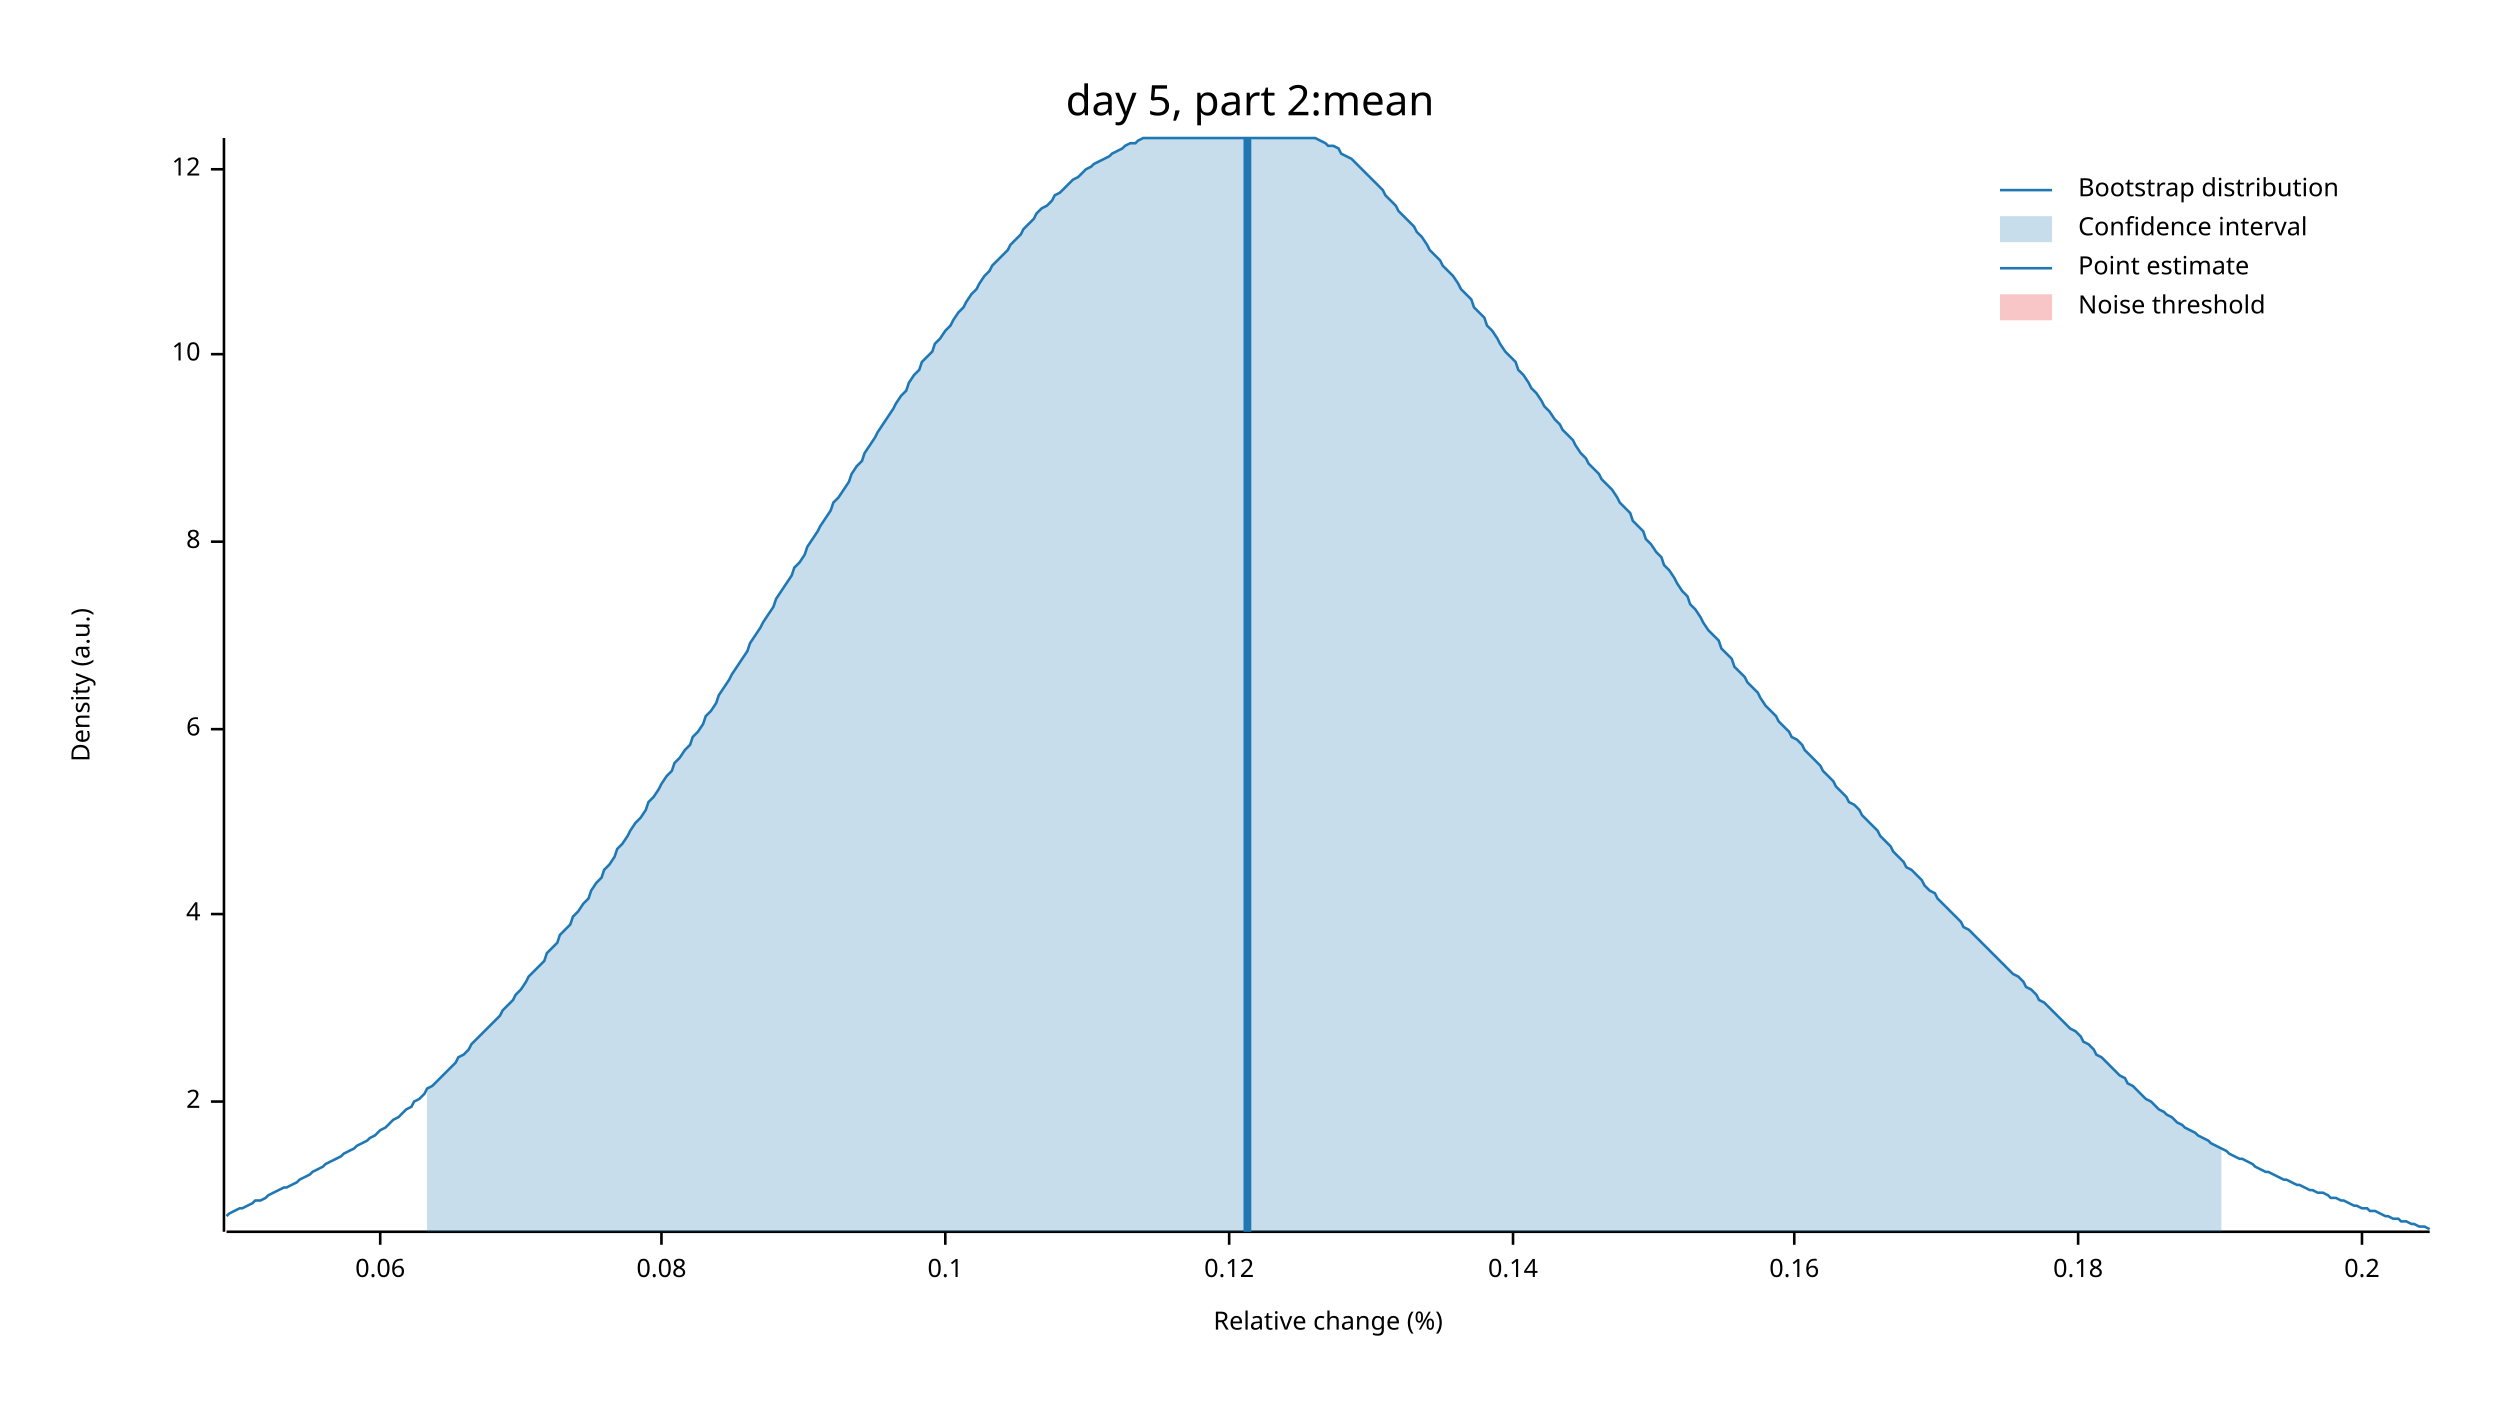
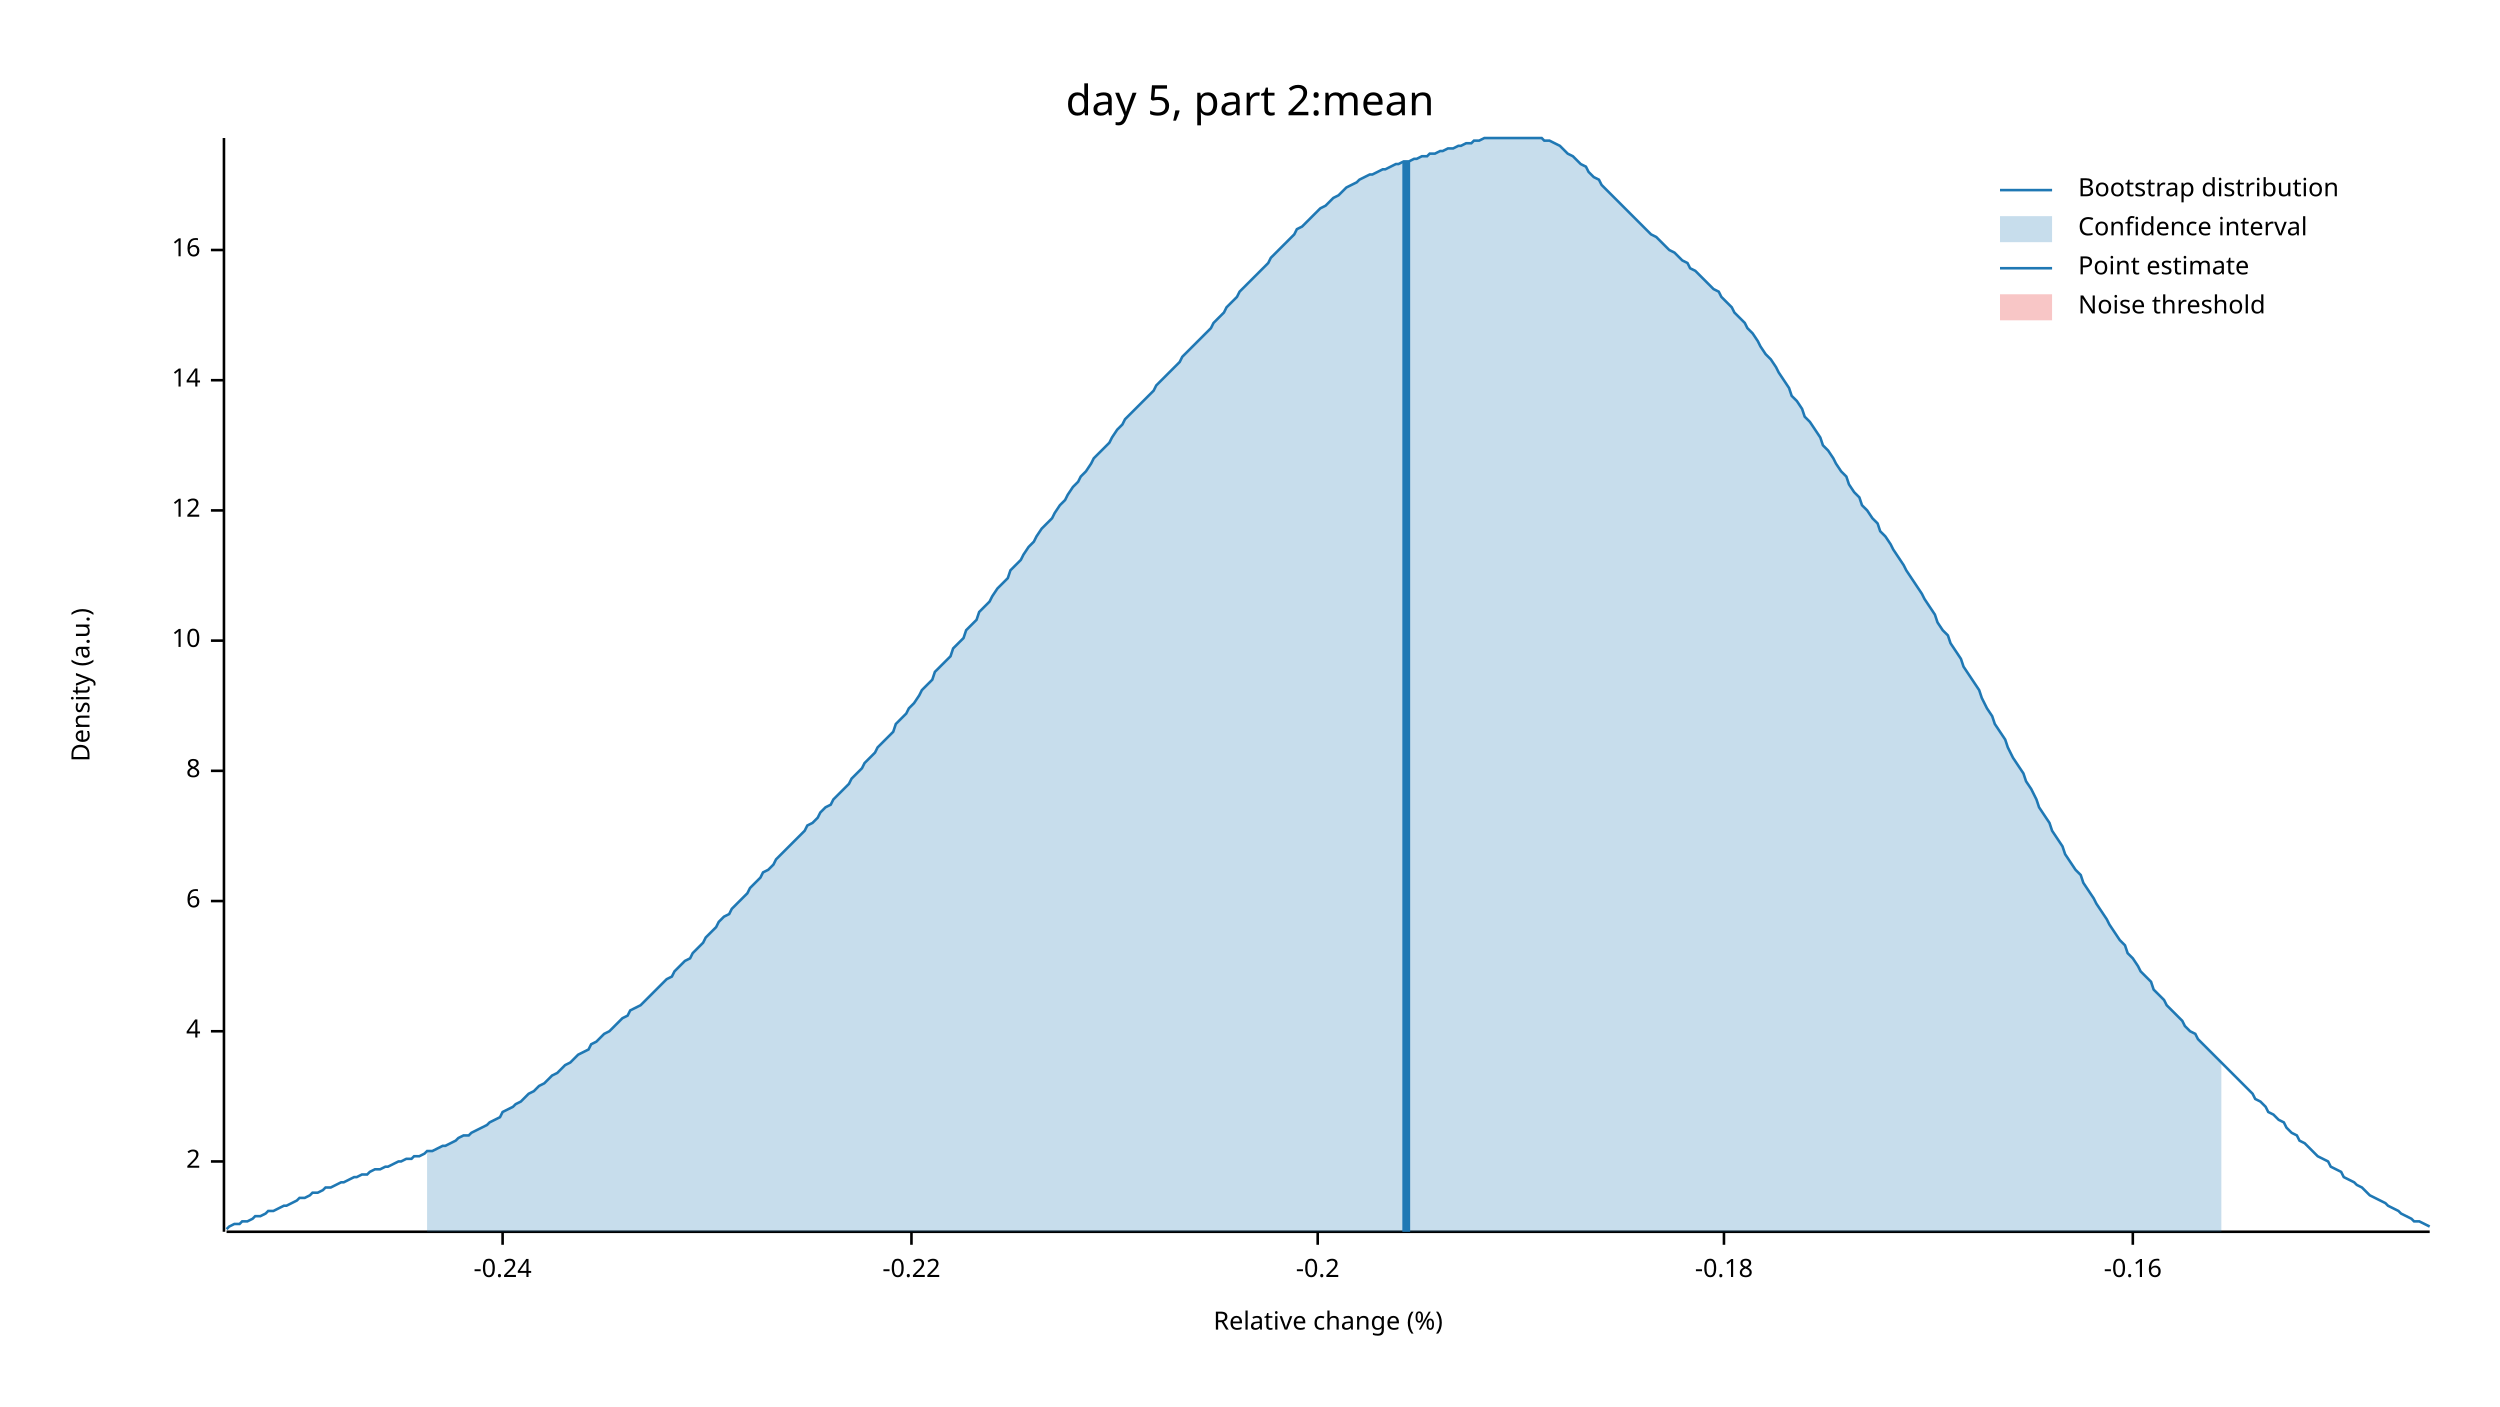
<svg xmlns="http://www.w3.org/2000/svg" width="960" height="540" viewBox="0 0 960 540">
  <text x="480" y="32" dy="0.76em" text-anchor="middle" font-family="sans-serif" font-size="16.129" opacity="1" fill="#000000">
day 5, part 2:mean
</text>
  <text x="27" y="263" dy="0.76em" text-anchor="middle" font-family="sans-serif" font-size="9.677" opacity="1" fill="#000000" transform="rotate(270, 27, 263)">
Density (a.u.)
</text>
  <text x="510" y="513" dy="-0.5ex" text-anchor="middle" font-family="sans-serif" font-size="9.677" opacity="1" fill="#000000">
Relative change (%)
</text>
  <polyline fill="none" opacity="1" stroke="#000000" stroke-width="1" points="86,53 86,473 " />
-   <text x="77" y="423" dy="0.5ex" text-anchor="end" font-family="sans-serif" font-size="9.677" opacity="1" fill="#000000">
+   <text x="77" y="446" dy="0.5ex" text-anchor="end" font-family="sans-serif" font-size="9.677" opacity="1" fill="#000000">
2
</text>
-   <polyline fill="none" opacity="1" stroke="#000000" stroke-width="1" points="81,423 86,423 " />
-   <text x="77" y="351" dy="0.5ex" text-anchor="end" font-family="sans-serif" font-size="9.677" opacity="1" fill="#000000">
+   <polyline fill="none" opacity="1" stroke="#000000" stroke-width="1" points="81,446 86,446 " />
+   <text x="77" y="396" dy="0.5ex" text-anchor="end" font-family="sans-serif" font-size="9.677" opacity="1" fill="#000000">
4
</text>
-   <polyline fill="none" opacity="1" stroke="#000000" stroke-width="1" points="81,351 86,351 " />
-   <text x="77" y="280" dy="0.5ex" text-anchor="end" font-family="sans-serif" font-size="9.677" opacity="1" fill="#000000">
+   <polyline fill="none" opacity="1" stroke="#000000" stroke-width="1" points="81,396 86,396 " />
+   <text x="77" y="346" dy="0.5ex" text-anchor="end" font-family="sans-serif" font-size="9.677" opacity="1" fill="#000000">
6
</text>
-   <polyline fill="none" opacity="1" stroke="#000000" stroke-width="1" points="81,280 86,280 " />
-   <text x="77" y="208" dy="0.5ex" text-anchor="end" font-family="sans-serif" font-size="9.677" opacity="1" fill="#000000">
+   <polyline fill="none" opacity="1" stroke="#000000" stroke-width="1" points="81,346 86,346 " />
+   <text x="77" y="296" dy="0.5ex" text-anchor="end" font-family="sans-serif" font-size="9.677" opacity="1" fill="#000000">
8
</text>
-   <polyline fill="none" opacity="1" stroke="#000000" stroke-width="1" points="81,208 86,208 " />
-   <text x="77" y="136" dy="0.5ex" text-anchor="end" font-family="sans-serif" font-size="9.677" opacity="1" fill="#000000">
+   <polyline fill="none" opacity="1" stroke="#000000" stroke-width="1" points="81,296 86,296 " />
+   <text x="77" y="246" dy="0.5ex" text-anchor="end" font-family="sans-serif" font-size="9.677" opacity="1" fill="#000000">
10
</text>
-   <polyline fill="none" opacity="1" stroke="#000000" stroke-width="1" points="81,136 86,136 " />
-   <text x="77" y="65" dy="0.5ex" text-anchor="end" font-family="sans-serif" font-size="9.677" opacity="1" fill="#000000">
+   <polyline fill="none" opacity="1" stroke="#000000" stroke-width="1" points="81,246 86,246 " />
+   <text x="77" y="196" dy="0.5ex" text-anchor="end" font-family="sans-serif" font-size="9.677" opacity="1" fill="#000000">
12
</text>
-   <polyline fill="none" opacity="1" stroke="#000000" stroke-width="1" points="81,65 86,65 " />
+   <polyline fill="none" opacity="1" stroke="#000000" stroke-width="1" points="81,196 86,196 " />
+   <text x="77" y="146" dy="0.5ex" text-anchor="end" font-family="sans-serif" font-size="9.677" opacity="1" fill="#000000">
+ 14
+ </text>
+   <polyline fill="none" opacity="1" stroke="#000000" stroke-width="1" points="81,146 86,146 " />
+   <text x="77" y="96" dy="0.5ex" text-anchor="end" font-family="sans-serif" font-size="9.677" opacity="1" fill="#000000">
+ 16
+ </text>
+   <polyline fill="none" opacity="1" stroke="#000000" stroke-width="1" points="81,96 86,96 " />
  <polyline fill="none" opacity="1" stroke="#000000" stroke-width="1" points="87,473 933,473 " />
-   <text x="146" y="483" dy="0.76em" text-anchor="middle" font-family="sans-serif" font-size="9.677" opacity="1" fill="#000000">
- 0.06
+   <text x="193" y="483" dy="0.76em" text-anchor="middle" font-family="sans-serif" font-size="9.677" opacity="1" fill="#000000">
+ -0.24
</text>
-   <polyline fill="none" opacity="1" stroke="#000000" stroke-width="1" points="146,473 146,478 " />
-   <text x="254" y="483" dy="0.76em" text-anchor="middle" font-family="sans-serif" font-size="9.677" opacity="1" fill="#000000">
- 0.08
+   <polyline fill="none" opacity="1" stroke="#000000" stroke-width="1" points="193,473 193,478 " />
+   <text x="350" y="483" dy="0.76em" text-anchor="middle" font-family="sans-serif" font-size="9.677" opacity="1" fill="#000000">
+ -0.22
</text>
-   <polyline fill="none" opacity="1" stroke="#000000" stroke-width="1" points="254,473 254,478 " />
-   <text x="363" y="483" dy="0.76em" text-anchor="middle" font-family="sans-serif" font-size="9.677" opacity="1" fill="#000000">
- 0.1
+   <polyline fill="none" opacity="1" stroke="#000000" stroke-width="1" points="350,473 350,478 " />
+   <text x="506" y="483" dy="0.76em" text-anchor="middle" font-family="sans-serif" font-size="9.677" opacity="1" fill="#000000">
+ -0.2
</text>
-   <polyline fill="none" opacity="1" stroke="#000000" stroke-width="1" points="363,473 363,478 " />
-   <text x="472" y="483" dy="0.76em" text-anchor="middle" font-family="sans-serif" font-size="9.677" opacity="1" fill="#000000">
- 0.12
+   <polyline fill="none" opacity="1" stroke="#000000" stroke-width="1" points="506,473 506,478 " />
+   <text x="662" y="483" dy="0.76em" text-anchor="middle" font-family="sans-serif" font-size="9.677" opacity="1" fill="#000000">
+ -0.18
</text>
-   <polyline fill="none" opacity="1" stroke="#000000" stroke-width="1" points="472,473 472,478 " />
-   <text x="581" y="483" dy="0.76em" text-anchor="middle" font-family="sans-serif" font-size="9.677" opacity="1" fill="#000000">
- 0.14
+   <polyline fill="none" opacity="1" stroke="#000000" stroke-width="1" points="662,473 662,478 " />
+   <text x="819" y="483" dy="0.76em" text-anchor="middle" font-family="sans-serif" font-size="9.677" opacity="1" fill="#000000">
+ -0.16
</text>
-   <polyline fill="none" opacity="1" stroke="#000000" stroke-width="1" points="581,473 581,478 " />
-   <text x="689" y="483" dy="0.76em" text-anchor="middle" font-family="sans-serif" font-size="9.677" opacity="1" fill="#000000">
- 0.16
- </text>
-   <polyline fill="none" opacity="1" stroke="#000000" stroke-width="1" points="689,473 689,478 " />
-   <text x="798" y="483" dy="0.76em" text-anchor="middle" font-family="sans-serif" font-size="9.677" opacity="1" fill="#000000">
- 0.18
- </text>
-   <polyline fill="none" opacity="1" stroke="#000000" stroke-width="1" points="798,473 798,478 " />
-   <text x="907" y="483" dy="0.76em" text-anchor="middle" font-family="sans-serif" font-size="9.677" opacity="1" fill="#000000">
- 0.2
- </text>
-   <polyline fill="none" opacity="1" stroke="#000000" stroke-width="1" points="907,473 907,478 " />
-   <polyline fill="none" opacity="1" stroke="#1F78B4" stroke-width="1" points="87,467 88,466 90,465 92,464 93,464 95,463 97,462 98,461 100,461 102,460 103,459 105,458 107,457 109,456 110,456 112,455 114,454 115,453 117,452 119,451 120,450 122,449 124,448 125,447 127,446 129,445 131,444 132,443 134,442 136,441 137,440 139,439 141,438 142,437 144,436 146,434 148,433 149,432 151,430 153,429 154,428 156,426 158,425 159,423 161,422 163,420 164,418 166,417 168,415 170,413 171,412 173,410 175,408 176,406 178,405 180,403 181,401 183,399 185,397 187,395 188,394 190,392 192,390 193,388 195,386 197,384 198,382 200,380 202,377 203,375 205,373 207,371 209,369 210,366 212,364 214,362 215,359 217,357 219,355 220,352 222,350 224,347 226,345 227,342 229,339 231,337 232,334 234,332 236,329 237,326 239,324 241,321 242,319 244,316 246,314 248,311 249,308 251,306 253,303 254,301 256,298 258,296 259,293 261,291 263,288 265,286 266,283 268,281 270,278 271,275 273,273 275,270 276,267 278,264 280,261 281,259 283,256 285,253 287,250 288,247 290,244 292,241 293,239 295,236 297,233 298,230 300,227 302,224 304,221 305,218 307,216 309,213 310,210 312,207 314,204 315,202 317,199 319,196 320,193 322,191 324,188 326,185 327,182 329,179 331,177 332,174 334,171 336,168 337,166 339,163 341,160 343,157 344,155 346,152 348,150 349,147 351,144 353,142 354,139 356,137 358,135 359,132 361,130 363,127 365,125 366,123 368,120 370,118 371,116 373,113 375,111 376,109 378,106 380,104 381,102 383,100 385,98 387,96 388,94 390,92 392,90 393,88 395,86 397,84 398,82 400,80 402,79 404,77 405,75 407,74 409,72 410,71 412,69 414,68 415,67 417,65 419,64 420,63 422,62 424,61 426,60 427,59 429,58 431,57 432,56 434,55 436,55 437,54 439,53 441,53 443,53 444,53 446,53 448,53 449,53 451,53 453,53 454,53 456,53 458,53 459,53 461,53 463,53 465,53 466,53 468,53 470,53 471,53 473,53 475,53 476,53 478,53 480,53 482,53 483,53 485,53 487,53 488,53 490,53 492,53 493,53 495,53 497,53 498,53 500,53 502,53 504,53 505,53 507,54 509,55 510,56 512,56 514,57 515,59 517,60 519,61 521,63 522,64 524,66 526,68 527,69 529,71 531,73 532,75 534,77 536,79 537,81 539,83 541,85 543,87 544,89 546,91 548,94 549,96 551,98 553,100 554,102 556,104 558,106 560,109 561,111 563,113 565,115 566,118 568,120 570,122 571,125 573,127 575,130 576,132 578,135 580,137 582,139 583,142 585,144 587,147 588,149 590,151 592,154 593,156 595,158 597,161 599,163 600,165 602,167 604,169 605,171 607,174 609,176 610,178 612,180 614,182 615,184 617,186 619,188 621,191 622,193 624,195 626,197 627,200 629,202 631,204 632,207 634,209 636,212 638,214 639,217 641,219 643,222 644,224 646,227 648,229 649,232 651,234 653,237 654,239 656,242 658,244 660,246 661,249 663,251 665,253 666,256 668,258 670,260 671,262 673,264 675,266 676,268 678,271 680,273 682,275 683,277 685,279 687,281 688,283 690,284 692,286 693,288 695,290 697,292 699,294 700,296 702,298 704,300 705,302 707,304 709,306 710,308 712,309 714,311 715,313 717,315 719,317 721,319 722,321 724,323 726,325 727,327 729,329 731,331 732,333 734,334 736,336 738,338 739,340 741,342 743,343 744,345 746,347 748,349 749,350 751,352 753,354 754,356 756,357 758,359 760,361 761,362 763,364 765,366 766,367 768,369 770,371 771,372 773,374 775,375 777,377 778,379 780,380 782,382 783,384 785,385 787,387 788,388 790,390 792,392 793,393 795,395 797,396 799,398 800,400 802,401 804,403 805,405 807,406 809,408 810,409 812,411 814,413 816,414 817,416 819,417 821,419 822,420 824,422 826,423 827,424 829,426 831,427 832,428 834,429 836,431 838,432 839,433 841,434 843,435 844,436 846,437 848,438 849,439 851,440 853,441 855,442 856,443 858,444 860,445 861,445 863,446 865,447 866,448 868,449 870,450 871,450 873,451 875,452 877,453 878,453 880,454 882,455 883,455 885,456 887,457 888,457 890,458 892,458 894,459 895,460 897,460 899,461 900,461 902,462 904,463 905,463 907,464 909,464 910,465 912,465 914,466 916,467 917,467 919,468 921,468 922,469 924,469 926,470 927,470 929,471 931,471 933,472 " />
-   <polygon opacity="0.25" fill="#1F78B4" points="164,418 166,417 168,415 170,413 171,412 173,410 175,408 176,406 178,405 180,403 181,401 183,399 185,397 187,395 188,394 190,392 192,390 193,388 195,386 197,384 198,382 200,380 202,377 203,375 205,373 207,371 209,369 210,366 212,364 214,362 215,359 217,357 219,355 220,352 222,350 224,347 226,345 227,342 229,339 231,337 232,334 234,332 236,329 237,326 239,324 241,321 242,319 244,316 246,314 248,311 249,308 251,306 253,303 254,301 256,298 258,296 259,293 261,291 263,288 265,286 266,283 268,281 270,278 271,275 273,273 275,270 276,267 278,264 280,261 281,259 283,256 285,253 287,250 288,247 290,244 292,241 293,239 295,236 297,233 298,230 300,227 302,224 304,221 305,218 307,216 309,213 310,210 312,207 314,204 315,202 317,199 319,196 320,193 322,191 324,188 326,185 327,182 329,179 331,177 332,174 334,171 336,168 337,166 339,163 341,160 343,157 344,155 346,152 348,150 349,147 351,144 353,142 354,139 356,137 358,135 359,132 361,130 363,127 365,125 366,123 368,120 370,118 371,116 373,113 375,111 376,109 378,106 380,104 381,102 383,100 385,98 387,96 388,94 390,92 392,90 393,88 395,86 397,84 398,82 400,80 402,79 404,77 405,75 407,74 409,72 410,71 412,69 414,68 415,67 417,65 419,64 420,63 422,62 424,61 426,60 427,59 429,58 431,57 432,56 434,55 436,55 437,54 439,53 441,53 443,53 444,53 446,53 448,53 449,53 451,53 453,53 454,53 456,53 458,53 459,53 461,53 463,53 465,53 466,53 468,53 470,53 471,53 473,53 475,53 476,53 478,53 480,53 482,53 483,53 485,53 487,53 488,53 490,53 492,53 493,53 495,53 497,53 498,53 500,53 502,53 504,53 505,53 507,54 509,55 510,56 512,56 514,57 515,59 517,60 519,61 521,63 522,64 524,66 526,68 527,69 529,71 531,73 532,75 534,77 536,79 537,81 539,83 541,85 543,87 544,89 546,91 548,94 549,96 551,98 553,100 554,102 556,104 558,106 560,109 561,111 563,113 565,115 566,118 568,120 570,122 571,125 573,127 575,130 576,132 578,135 580,137 582,139 583,142 585,144 587,147 588,149 590,151 592,154 593,156 595,158 597,161 599,163 600,165 602,167 604,169 605,171 607,174 609,176 610,178 612,180 614,182 615,184 617,186 619,188 621,191 622,193 624,195 626,197 627,200 629,202 631,204 632,207 634,209 636,212 638,214 639,217 641,219 643,222 644,224 646,227 648,229 649,232 651,234 653,237 654,239 656,242 658,244 660,246 661,249 663,251 665,253 666,256 668,258 670,260 671,262 673,264 675,266 676,268 678,271 680,273 682,275 683,277 685,279 687,281 688,283 690,284 692,286 693,288 695,290 697,292 699,294 700,296 702,298 704,300 705,302 707,304 709,306 710,308 712,309 714,311 715,313 717,315 719,317 721,319 722,321 724,323 726,325 727,327 729,329 731,331 732,333 734,334 736,336 738,338 739,340 741,342 743,343 744,345 746,347 748,349 749,350 751,352 753,354 754,356 756,357 758,359 760,361 761,362 763,364 765,366 766,367 768,369 770,371 771,372 773,374 775,375 777,377 778,379 780,380 782,382 783,384 785,385 787,387 788,388 790,390 792,392 793,393 795,395 797,396 799,398 800,400 802,401 804,403 805,405 807,406 809,408 810,409 812,411 814,413 816,414 817,416 819,417 821,419 822,420 824,422 826,423 827,424 829,426 831,427 832,428 834,429 836,431 838,432 839,433 841,434 843,435 844,436 846,437 848,438 849,439 851,440 853,441 853,473 164,473 " />
-   <polyline fill="none" opacity="1" stroke="#1F78B4" stroke-width="3" points="479,473 479,53 " />
+   <polyline fill="none" opacity="1" stroke="#000000" stroke-width="1" points="819,473 819,478 " />
+   <polyline fill="none" opacity="1" stroke="#1F78B4" stroke-width="1" points="87,472 88,471 90,470 92,470 93,469 95,469 97,468 98,467 100,467 102,466 103,465 105,465 107,464 109,463 110,463 112,462 114,461 115,460 117,460 119,459 120,458 122,458 124,457 125,456 127,456 129,455 131,454 132,454 134,453 136,452 137,452 139,451 141,451 142,450 144,449 146,449 148,448 149,448 151,447 153,446 154,446 156,445 158,445 159,444 161,444 163,443 164,442 166,442 168,441 170,440 171,440 173,439 175,438 176,437 178,436 180,436 181,435 183,434 185,433 187,432 188,431 190,430 192,429 193,427 195,426 197,425 198,424 200,423 202,421 203,420 205,419 207,417 209,416 210,415 212,413 214,412 215,411 217,409 219,408 220,407 222,405 224,404 226,403 227,401 229,400 231,398 232,397 234,396 236,394 237,393 239,391 241,390 242,388 244,387 246,386 248,384 249,383 251,381 253,379 254,378 256,376 258,375 259,373 261,371 263,369 265,368 266,366 268,364 270,362 271,360 273,358 275,356 276,354 278,352 280,351 281,349 283,347 285,345 287,343 288,341 290,339 292,337 293,335 295,334 297,332 298,330 300,328 302,326 304,324 305,323 307,321 309,319 310,317 312,316 314,314 315,312 317,310 319,309 320,307 322,305 324,303 326,301 327,299 329,297 331,295 332,293 334,291 336,289 337,287 339,285 341,283 343,281 344,278 346,276 348,274 349,272 351,270 353,267 354,265 356,263 358,261 359,258 361,256 363,254 365,252 366,249 368,247 370,245 371,242 373,240 375,238 376,235 378,233 380,231 381,229 383,226 385,224 387,222 388,219 390,217 392,215 393,213 395,210 397,208 398,206 400,203 402,201 404,199 405,197 407,194 409,192 410,190 412,187 414,185 415,183 417,181 419,178 420,176 422,174 424,172 426,170 427,168 429,165 431,163 432,161 434,159 436,157 437,156 439,154 441,152 443,150 444,148 446,146 448,144 449,143 451,141 453,139 454,137 456,135 458,133 459,132 461,130 463,128 465,126 466,124 468,122 470,120 471,118 473,116 475,114 476,112 478,110 480,108 482,106 483,105 485,103 487,101 488,99 490,97 492,95 493,94 495,92 497,90 498,88 500,87 502,85 504,83 505,82 507,80 509,79 510,78 512,76 514,75 515,74 517,72 519,71 521,70 522,69 524,68 526,67 527,67 529,66 531,65 532,65 534,64 536,63 537,63 539,62 541,62 543,61 544,61 546,60 548,60 549,59 551,59 553,58 554,58 556,57 558,57 560,56 561,56 563,55 565,55 566,54 568,54 570,53 571,53 573,53 575,53 576,53 578,53 580,53 582,53 583,53 585,53 587,53 588,53 590,53 592,53 593,54 595,54 597,55 599,56 600,57 602,59 604,60 605,61 607,63 609,64 610,66 612,68 614,69 615,71 617,73 619,75 621,77 622,78 624,80 626,82 627,83 629,85 631,87 632,88 634,90 636,91 638,93 639,94 641,96 643,97 644,98 646,100 648,101 649,103 651,104 653,106 654,107 656,109 658,111 660,112 661,114 663,116 665,118 666,120 668,122 670,124 671,126 673,128 675,131 676,133 678,136 680,138 682,141 683,143 685,146 687,149 688,152 690,154 692,157 693,160 695,162 697,165 699,168 700,171 702,173 704,176 705,178 707,181 709,183 710,186 712,189 714,191 715,194 717,196 719,199 721,201 722,204 724,206 726,209 727,211 729,214 731,217 732,219 734,222 736,225 738,228 739,230 741,233 743,236 744,239 746,242 748,244 749,247 751,250 753,253 754,256 756,259 758,262 760,265 761,268 763,272 765,275 766,278 768,281 770,284 771,287 773,291 775,294 777,297 778,300 780,303 782,307 783,310 785,313 787,316 788,319 790,322 792,325 793,328 795,331 797,334 799,336 800,339 802,342 804,345 805,347 807,350 809,353 810,355 812,358 814,361 816,363 817,366 819,368 821,371 822,373 824,375 826,377 827,380 829,382 831,384 832,386 834,388 836,390 838,392 839,394 841,396 843,397 844,399 846,401 848,403 849,404 851,406 853,408 855,410 856,411 858,413 860,415 861,416 863,418 865,420 866,422 868,423 870,425 871,427 873,428 875,430 877,431 878,433 880,435 882,436 883,438 885,439 887,441 888,442 890,444 892,445 894,446 895,448 897,449 899,450 900,452 902,453 904,454 905,455 907,456 909,458 910,459 912,460 914,461 916,462 917,463 919,464 921,465 922,466 924,467 926,468 927,469 929,469 931,470 933,471 " />
+   <polygon opacity="0.25" fill="#1F78B4" points="164,442 166,442 168,441 170,440 171,440 173,439 175,438 176,437 178,436 180,436 181,435 183,434 185,433 187,432 188,431 190,430 192,429 193,427 195,426 197,425 198,424 200,423 202,421 203,420 205,419 207,417 209,416 210,415 212,413 214,412 215,411 217,409 219,408 220,407 222,405 224,404 226,403 227,401 229,400 231,398 232,397 234,396 236,394 237,393 239,391 241,390 242,388 244,387 246,386 248,384 249,383 251,381 253,379 254,378 256,376 258,375 259,373 261,371 263,369 265,368 266,366 268,364 270,362 271,360 273,358 275,356 276,354 278,352 280,351 281,349 283,347 285,345 287,343 288,341 290,339 292,337 293,335 295,334 297,332 298,330 300,328 302,326 304,324 305,323 307,321 309,319 310,317 312,316 314,314 315,312 317,310 319,309 320,307 322,305 324,303 326,301 327,299 329,297 331,295 332,293 334,291 336,289 337,287 339,285 341,283 343,281 344,278 346,276 348,274 349,272 351,270 353,267 354,265 356,263 358,261 359,258 361,256 363,254 365,252 366,249 368,247 370,245 371,242 373,240 375,238 376,235 378,233 380,231 381,229 383,226 385,224 387,222 388,219 390,217 392,215 393,213 395,210 397,208 398,206 400,203 402,201 404,199 405,197 407,194 409,192 410,190 412,187 414,185 415,183 417,181 419,178 420,176 422,174 424,172 426,170 427,168 429,165 431,163 432,161 434,159 436,157 437,156 439,154 441,152 443,150 444,148 446,146 448,144 449,143 451,141 453,139 454,137 456,135 458,133 459,132 461,130 463,128 465,126 466,124 468,122 470,120 471,118 473,116 475,114 476,112 478,110 480,108 482,106 483,105 485,103 487,101 488,99 490,97 492,95 493,94 495,92 497,90 498,88 500,87 502,85 504,83 505,82 507,80 509,79 510,78 512,76 514,75 515,74 517,72 519,71 521,70 522,69 524,68 526,67 527,67 529,66 531,65 532,65 534,64 536,63 537,63 539,62 541,62 543,61 544,61 546,60 548,60 549,59 551,59 553,58 554,58 556,57 558,57 560,56 561,56 563,55 565,55 566,54 568,54 570,53 571,53 573,53 575,53 576,53 578,53 580,53 582,53 583,53 585,53 587,53 588,53 590,53 592,53 593,54 595,54 597,55 599,56 600,57 602,59 604,60 605,61 607,63 609,64 610,66 612,68 614,69 615,71 617,73 619,75 621,77 622,78 624,80 626,82 627,83 629,85 631,87 632,88 634,90 636,91 638,93 639,94 641,96 643,97 644,98 646,100 648,101 649,103 651,104 653,106 654,107 656,109 658,111 660,112 661,114 663,116 665,118 666,120 668,122 670,124 671,126 673,128 675,131 676,133 678,136 680,138 682,141 683,143 685,146 687,149 688,152 690,154 692,157 693,160 695,162 697,165 699,168 700,171 702,173 704,176 705,178 707,181 709,183 710,186 712,189 714,191 715,194 717,196 719,199 721,201 722,204 724,206 726,209 727,211 729,214 731,217 732,219 734,222 736,225 738,228 739,230 741,233 743,236 744,239 746,242 748,244 749,247 751,250 753,253 754,256 756,259 758,262 760,265 761,268 763,272 765,275 766,278 768,281 770,284 771,287 773,291 775,294 777,297 778,300 780,303 782,307 783,310 785,313 787,316 788,319 790,322 792,325 793,328 795,331 797,334 799,336 800,339 802,342 804,345 805,347 807,350 809,353 810,355 812,358 814,361 816,363 817,366 819,368 821,371 822,373 824,375 826,377 827,380 829,382 831,384 832,386 834,388 836,390 838,392 839,394 841,396 843,397 844,399 846,401 848,403 849,404 851,406 853,408 853,473 164,473 " />
+   <polyline fill="none" opacity="1" stroke="#1F78B4" stroke-width="3" points="540,473 540,62 " />
  <rect x="510" y="53" width="0" height="419" opacity="0.1" fill="#E31A1C" stroke="none" />
  <text x="798" y="68" dy="0.76em" text-anchor="start" font-family="sans-serif" font-size="9.677" opacity="1" fill="#000000">
Bootstrap distribution
</text>
  <text x="798" y="83" dy="0.76em" text-anchor="start" font-family="sans-serif" font-size="9.677" opacity="1" fill="#000000">
Confidence interval
</text>
  <text x="798" y="98" dy="0.76em" text-anchor="start" font-family="sans-serif" font-size="9.677" opacity="1" fill="#000000">
Point estimate
</text>
  <text x="798" y="113" dy="0.76em" text-anchor="start" font-family="sans-serif" font-size="9.677" opacity="1" fill="#000000">
Noise threshold
</text>
  <polyline fill="none" opacity="1" stroke="#1F78B4" stroke-width="1" points="768,73 788,73 " />
  <rect x="768" y="83" width="20" height="10" opacity="0.25" fill="#1F78B4" stroke="none" />
  <polyline fill="none" opacity="1" stroke="#1F78B4" stroke-width="1" points="768,103 788,103 " />
  <rect x="768" y="113" width="20" height="10" opacity="0.25" fill="#E31A1C" stroke="none" />
</svg>
